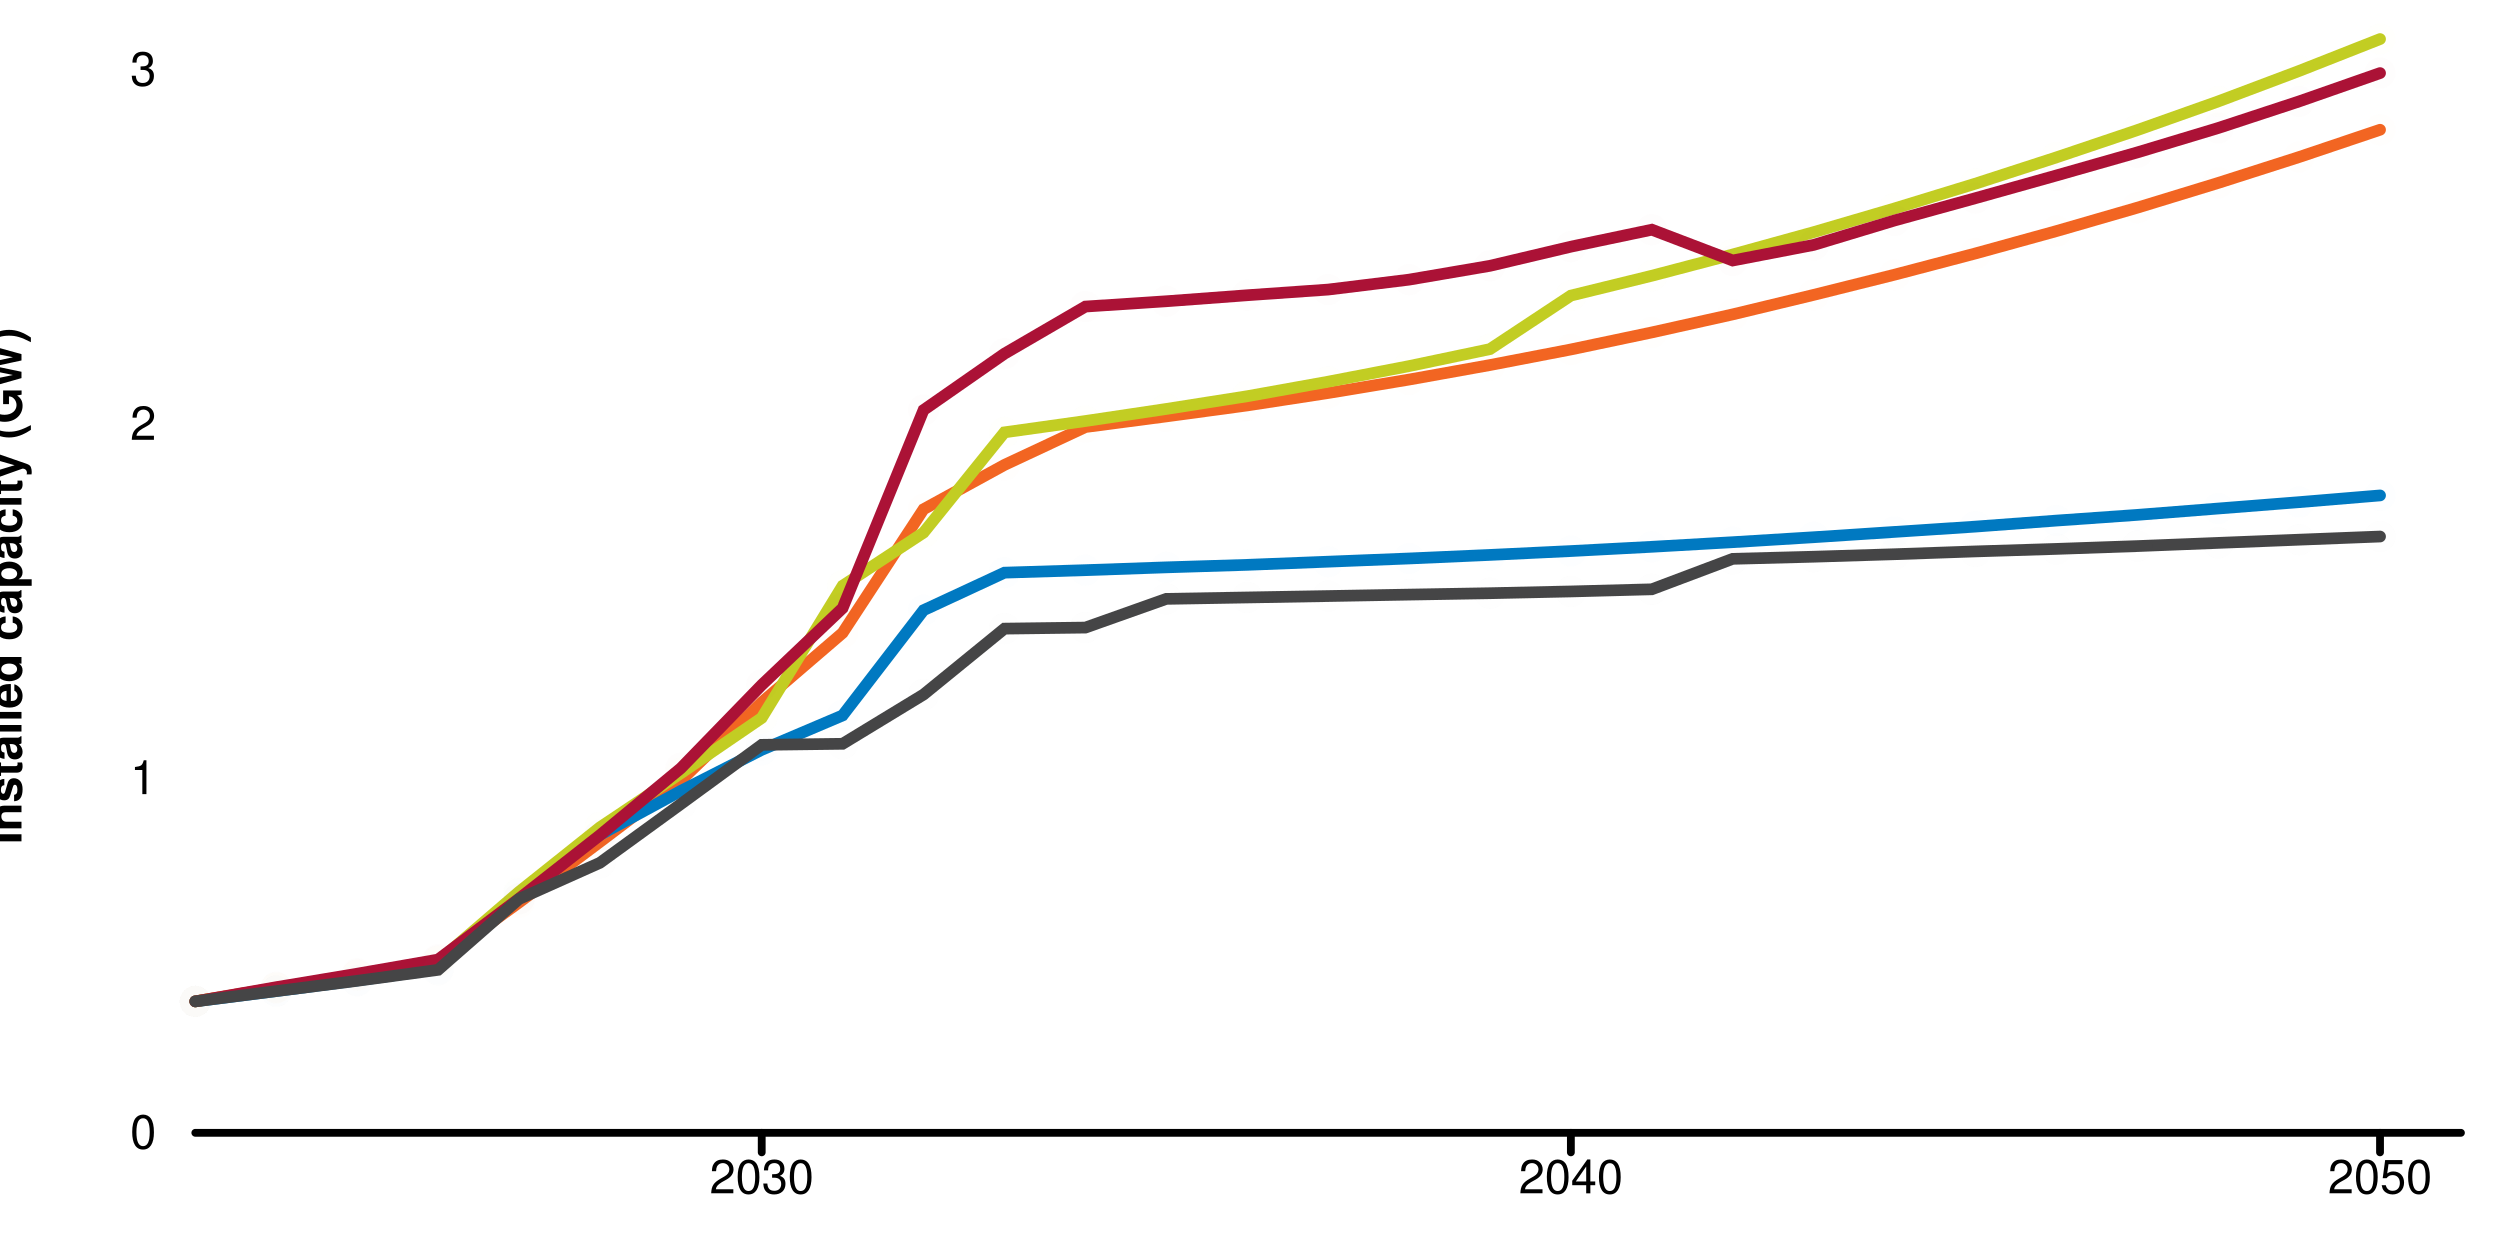
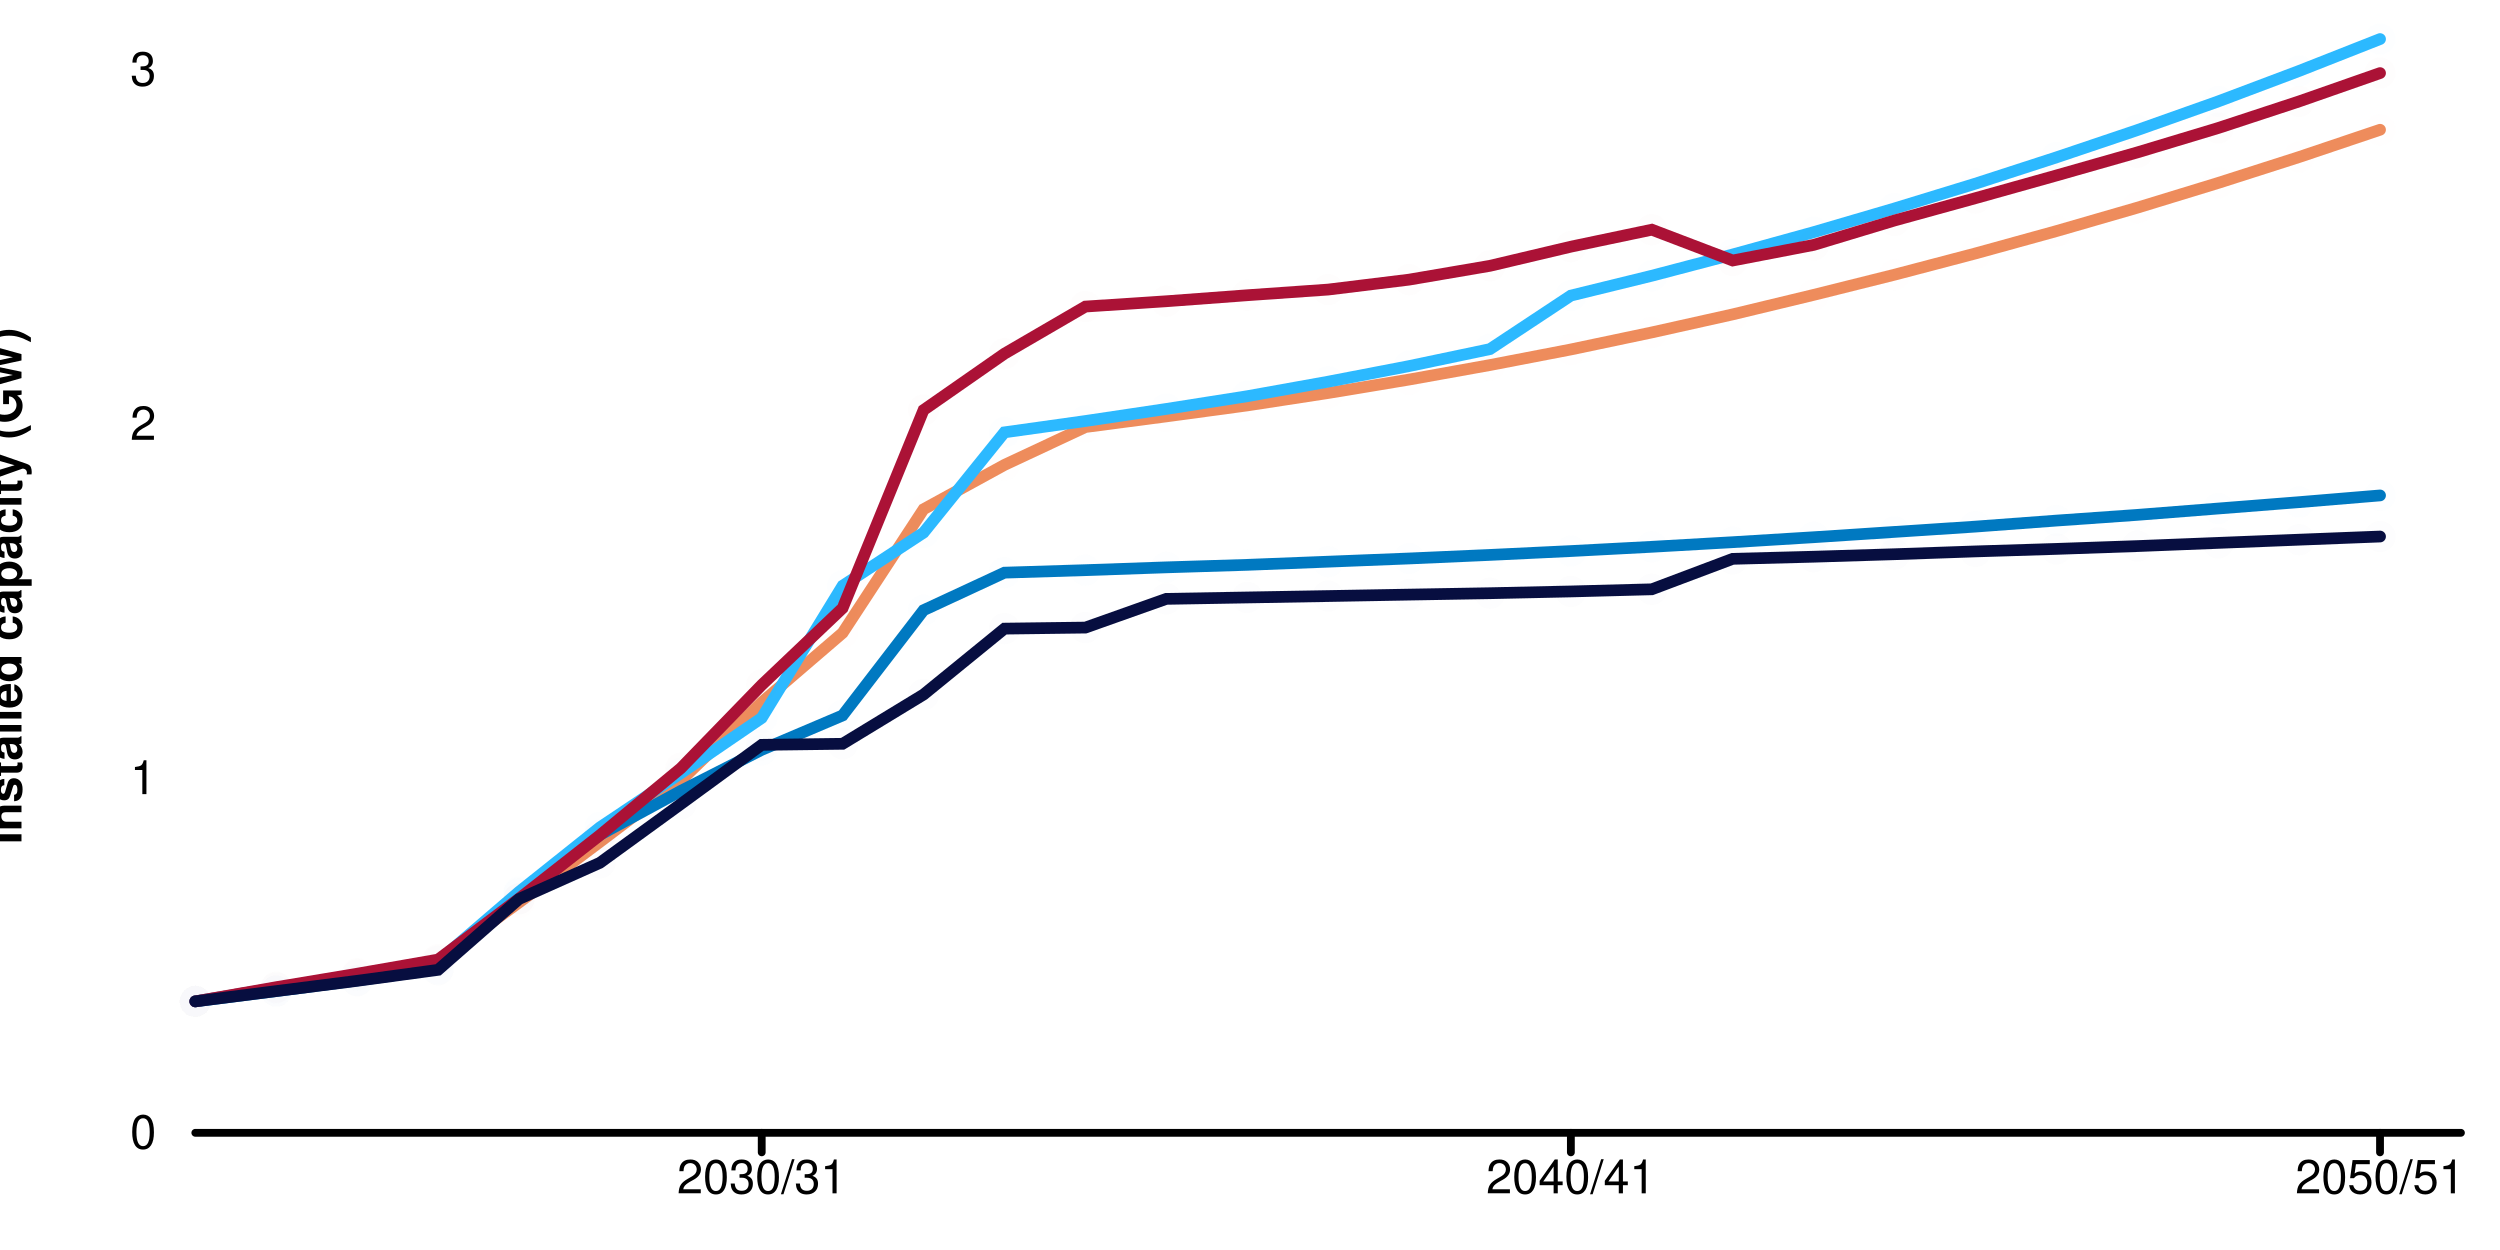
<svg xmlns="http://www.w3.org/2000/svg" width="640" height="320" viewBox="0 0 640 320" preserveAspectRatio="xMinYMin meet" overflow="visible" class="oi-chart-main" data-type="line-chart">
  <defs>
    <style>
	.series path.line { fill-opacity: 0; }
	.series path.line.dotted { stroke-dasharray: 12 20 }
	.series:hover path.line, .series.on path.line { stroke-width: 5; }
	.series .marker { opacity:0.01; }
	.series:hover .marker, .series.active .marker, .series .marker.selected { opacity:1!important; }
	.series .marker:hover, .series .marker.on { r: 6px!important; fill: black; }
	.grid { font-family: "Helvetica Neue",Helvetica,Arial,"Lucida Grande",sans-serif; }
	.grid line { stroke: rgb(0,0,0); stroke-width: 2; stroke-linecap: round; }
	.grid.grid-x text { text-anchor: middle; dominant-baseline: hanging; transform: translateY(10px); }
	.grid.grid-y text { text-anchor: end; dominant-baseline: middle; transform: translateX(-10px); }
	</style>
  </defs>
  <g class="grid grid-y">
    <line x1="50" y1="290" x2="630" y2="290" data-left="50" />
    <text x="50" y="290" text-anchor="end">0</text>
    <text x="50" y="199.297" text-anchor="end">1</text>
    <text x="50" y="108.594" text-anchor="end">2</text>
    <text x="50" y="17.891" text-anchor="end">3</text>
    <text style="text-anchor:middle;dominant-baseline:hanging;font-weight:bold;transform: translateY(150px) rotate(-90deg);">Installed capacity (GW)</text>
  </g>
  <g class="grid grid-x">
    <line class="tick" x1="195" y1="290" x2="195" y2="295" />
-     <text x="195" y="290" text-anchor="middle">2030</text>
+     <text x="195" y="290" text-anchor="middle">2030/31</text>
    <line class="tick" x1="402.143" y1="290" x2="402.143" y2="295" />
-     <text x="402.143" y="290" text-anchor="middle">2040</text>
+     <text x="402.143" y="290" text-anchor="middle">2040/41</text>
    <line class="tick" x1="609.286" y1="290" x2="609.286" y2="295" />
-     <text x="609.286" y="290" text-anchor="middle">2050</text>
+     <text x="609.286" y="290" text-anchor="middle">2050/51</text>
    <text style="text-anchor:middle;dominant-baseline:hanging;font-weight:bold;transform: translateY(150px) rotate(-90deg);" />
  </g>
  <g class="data-layer" role="table">
    <g data-scenario="electric-engagement" class="series series-1" tabindex="0" role="row" aria-label="Series: Electric Engagement" data-series="1">
-       <path d="M 50.00,256.35L 70.71,252.90L 91.43,249.64L 112.14,246.01L 132.86,231.04L 153.57,215.53L 174.29,199.84L 195.00,179.80L 215.71,162.02L 236.43,130.36L 257.14,119.02L 277.86,109.32L 298.57,106.60L 319.29,103.79L 340.00,100.61L 360.71,97.17L 381.43,93.45L 402.14,89.46L 422.86,85.10L 443.57,80.48L 464.29,75.49L 485.00,70.32L 505.71,64.88L 526.43,59.16L 547.14,53.17L 567.86,46.83L 588.57,40.20L 609.29,33.22" id="Electric Engagement" class="line" stroke="#F26522" stroke-width="3" stroke-linecap="round" />
-       <circle class="marker" cx="50.00" cy="256.35" data-y="0.371" data-x="2023" data-i="0" data-series="1" r="4" fill="#F26522" roll="cell" />
-       <circle class="marker" cx="70.71" cy="252.90" data-y="0.409" data-x="2024" data-i="1" data-series="1" r="4" fill="#F26522" roll="cell" />
-       <circle class="marker" cx="91.43" cy="249.64" data-y="0.445" data-x="2025" data-i="2" data-series="1" r="4" fill="#F26522" roll="cell" />
-       <circle class="marker" cx="112.14" cy="246.01" data-y="0.485" data-x="2026" data-i="3" data-series="1" r="4" fill="#F26522" roll="cell" />
-       <circle class="marker" cx="132.86" cy="231.04" data-y="0.650" data-x="2027" data-i="4" data-series="1" r="4" fill="#F26522" roll="cell" />
-       <circle class="marker" cx="153.57" cy="215.53" data-y="0.821" data-x="2028" data-i="5" data-series="1" r="4" fill="#F26522" roll="cell" />
-       <circle class="marker" cx="174.29" cy="199.84" data-y="0.994" data-x="2029" data-i="6" data-series="1" r="4" fill="#F26522" roll="cell" />
-       <circle class="marker" cx="195.00" cy="179.80" data-y="1.215" data-x="2030" data-i="7" data-series="1" r="4" fill="#F26522" roll="cell" />
-       <circle class="marker" cx="215.71" cy="162.02" data-y="1.411" data-x="2031" data-i="8" data-series="1" r="4" fill="#F26522" roll="cell" />
-       <circle class="marker" cx="236.43" cy="130.36" data-y="1.760" data-x="2032" data-i="9" data-series="1" r="4" fill="#F26522" roll="cell" />
-       <circle class="marker" cx="257.14" cy="119.02" data-y="1.885" data-x="2033" data-i="10" data-series="1" r="4" fill="#F26522" roll="cell" />
-       <circle class="marker" cx="277.86" cy="109.32" data-y="1.992" data-x="2034" data-i="11" data-series="1" r="4" fill="#F26522" roll="cell" />
-       <circle class="marker" cx="298.57" cy="106.60" data-y="2.022" data-x="2035" data-i="12" data-series="1" r="4" fill="#F26522" roll="cell" />
-       <circle class="marker" cx="319.29" cy="103.79" data-y="2.053" data-x="2036" data-i="13" data-series="1" r="4" fill="#F26522" roll="cell" />
-       <circle class="marker" cx="340.00" cy="100.61" data-y="2.088" data-x="2037" data-i="14" data-series="1" r="4" fill="#F26522" roll="cell" />
-       <circle class="marker" cx="360.71" cy="97.17" data-y="2.126" data-x="2038" data-i="15" data-series="1" r="4" fill="#F26522" roll="cell" />
-       <circle class="marker" cx="381.43" cy="93.45" data-y="2.167" data-x="2039" data-i="16" data-series="1" r="4" fill="#F26522" roll="cell" />
-       <circle class="marker" cx="402.14" cy="89.46" data-y="2.211" data-x="2040" data-i="17" data-series="1" r="4" fill="#F26522" roll="cell" />
-       <circle class="marker" cx="422.86" cy="85.10" data-y="2.259" data-x="2041" data-i="18" data-series="1" r="4" fill="#F26522" roll="cell" />
-       <circle class="marker" cx="443.57" cy="80.48" data-y="2.310" data-x="2042" data-i="19" data-series="1" r="4" fill="#F26522" roll="cell" />
-       <circle class="marker" cx="464.29" cy="75.49" data-y="2.365" data-x="2043" data-i="20" data-series="1" r="4" fill="#F26522" roll="cell" />
-       <circle class="marker" cx="485.00" cy="70.32" data-y="2.422" data-x="2044" data-i="21" data-series="1" r="4" fill="#F26522" roll="cell" />
-       <circle class="marker" cx="505.71" cy="64.88" data-y="2.482" data-x="2045" data-i="22" data-series="1" r="4" fill="#F26522" roll="cell" />
-       <circle class="marker" cx="526.43" cy="59.16" data-y="2.545" data-x="2046" data-i="23" data-series="1" r="4" fill="#F26522" roll="cell" />
-       <circle class="marker" cx="547.14" cy="53.17" data-y="2.611" data-x="2047" data-i="24" data-series="1" r="4" fill="#F26522" roll="cell" />
-       <circle class="marker" cx="567.86" cy="46.83" data-y="2.681" data-x="2048" data-i="25" data-series="1" r="4" fill="#F26522" roll="cell" />
-       <circle class="marker" cx="588.57" cy="40.20" data-y="2.754" data-x="2049" data-i="26" data-series="1" r="4" fill="#F26522" roll="cell" />
-       <circle class="marker" cx="609.29" cy="33.22" data-y="2.831" data-x="2050" data-i="27" data-series="1" r="4" fill="#F26522" roll="cell" />
+       <path d="M 50.00,256.35L 70.71,252.90L 91.43,249.64L 112.14,246.01L 132.86,231.04L 153.57,215.53L 174.29,199.84L 195.00,179.80L 215.71,162.02L 236.43,130.36L 257.14,119.02L 277.86,109.32L 298.57,106.60L 319.29,103.79L 340.00,100.61L 360.71,97.17L 381.43,93.45L 402.14,89.46L 422.86,85.10L 443.57,80.48L 464.29,75.49L 485.00,70.32L 505.71,64.88L 526.43,59.16L 547.14,53.17L 567.86,46.83L 588.57,40.20L 609.29,33.22" id="Electric Engagement" class="line" stroke="#EE8C5C" stroke-width="3" stroke-linecap="round" />
+       <circle class="marker" cx="50.00" cy="256.35" data-y="0.371" data-x="2023/24" data-i="0" data-series="1" r="4" fill="#EE8C5C" roll="cell" />
+       <circle class="marker" cx="70.71" cy="252.90" data-y="0.409" data-x="2024/25" data-i="1" data-series="1" r="4" fill="#EE8C5C" roll="cell" />
+       <circle class="marker" cx="91.43" cy="249.64" data-y="0.445" data-x="2025/26" data-i="2" data-series="1" r="4" fill="#EE8C5C" roll="cell" />
+       <circle class="marker" cx="112.14" cy="246.01" data-y="0.485" data-x="2026/27" data-i="3" data-series="1" r="4" fill="#EE8C5C" roll="cell" />
+       <circle class="marker" cx="132.86" cy="231.04" data-y="0.650" data-x="2027/28" data-i="4" data-series="1" r="4" fill="#EE8C5C" roll="cell" />
+       <circle class="marker" cx="153.57" cy="215.53" data-y="0.821" data-x="2028/29" data-i="5" data-series="1" r="4" fill="#EE8C5C" roll="cell" />
+       <circle class="marker" cx="174.29" cy="199.84" data-y="0.994" data-x="2029/30" data-i="6" data-series="1" r="4" fill="#EE8C5C" roll="cell" />
+       <circle class="marker" cx="195.00" cy="179.80" data-y="1.215" data-x="2030/31" data-i="7" data-series="1" r="4" fill="#EE8C5C" roll="cell" />
+       <circle class="marker" cx="215.71" cy="162.02" data-y="1.411" data-x="2031/32" data-i="8" data-series="1" r="4" fill="#EE8C5C" roll="cell" />
+       <circle class="marker" cx="236.43" cy="130.36" data-y="1.760" data-x="2032/33" data-i="9" data-series="1" r="4" fill="#EE8C5C" roll="cell" />
+       <circle class="marker" cx="257.14" cy="119.02" data-y="1.885" data-x="2033/34" data-i="10" data-series="1" r="4" fill="#EE8C5C" roll="cell" />
+       <circle class="marker" cx="277.86" cy="109.32" data-y="1.992" data-x="2034/35" data-i="11" data-series="1" r="4" fill="#EE8C5C" roll="cell" />
+       <circle class="marker" cx="298.57" cy="106.60" data-y="2.022" data-x="2035/36" data-i="12" data-series="1" r="4" fill="#EE8C5C" roll="cell" />
+       <circle class="marker" cx="319.29" cy="103.79" data-y="2.053" data-x="2036/37" data-i="13" data-series="1" r="4" fill="#EE8C5C" roll="cell" />
+       <circle class="marker" cx="340.00" cy="100.61" data-y="2.088" data-x="2037/38" data-i="14" data-series="1" r="4" fill="#EE8C5C" roll="cell" />
+       <circle class="marker" cx="360.71" cy="97.17" data-y="2.126" data-x="2038/39" data-i="15" data-series="1" r="4" fill="#EE8C5C" roll="cell" />
+       <circle class="marker" cx="381.43" cy="93.45" data-y="2.167" data-x="2039/40" data-i="16" data-series="1" r="4" fill="#EE8C5C" roll="cell" />
+       <circle class="marker" cx="402.14" cy="89.46" data-y="2.211" data-x="2040/41" data-i="17" data-series="1" r="4" fill="#EE8C5C" roll="cell" />
+       <circle class="marker" cx="422.86" cy="85.10" data-y="2.259" data-x="2041/42" data-i="18" data-series="1" r="4" fill="#EE8C5C" roll="cell" />
+       <circle class="marker" cx="443.57" cy="80.48" data-y="2.310" data-x="2042/43" data-i="19" data-series="1" r="4" fill="#EE8C5C" roll="cell" />
+       <circle class="marker" cx="464.29" cy="75.49" data-y="2.365" data-x="2043/44" data-i="20" data-series="1" r="4" fill="#EE8C5C" roll="cell" />
+       <circle class="marker" cx="485.00" cy="70.32" data-y="2.422" data-x="2044/45" data-i="21" data-series="1" r="4" fill="#EE8C5C" roll="cell" />
+       <circle class="marker" cx="505.71" cy="64.88" data-y="2.482" data-x="2045/46" data-i="22" data-series="1" r="4" fill="#EE8C5C" roll="cell" />
+       <circle class="marker" cx="526.43" cy="59.16" data-y="2.545" data-x="2046/47" data-i="23" data-series="1" r="4" fill="#EE8C5C" roll="cell" />
+       <circle class="marker" cx="547.14" cy="53.17" data-y="2.611" data-x="2047/48" data-i="24" data-series="1" r="4" fill="#EE8C5C" roll="cell" />
+       <circle class="marker" cx="567.86" cy="46.83" data-y="2.681" data-x="2048/49" data-i="25" data-series="1" r="4" fill="#EE8C5C" roll="cell" />
+       <circle class="marker" cx="588.57" cy="40.20" data-y="2.754" data-x="2049/50" data-i="26" data-series="1" r="4" fill="#EE8C5C" roll="cell" />
+       <circle class="marker" cx="609.29" cy="33.22" data-y="2.831" data-x="2050/51" data-i="27" data-series="1" r="4" fill="#EE8C5C" roll="cell" />
    </g>
    <g data-scenario="hydrogen-evolution" class="series series-2" tabindex="0" role="row" aria-label="Series: Hydrogen Evolution" data-series="2">
      <path d="M 50.00,256.35L 70.71,253.72L 91.43,251.00L 112.14,248.10L 132.86,228.78L 153.57,213.72L 174.29,202.47L 195.00,191.95L 215.71,183.15L 236.43,156.21L 257.14,146.60L 277.86,145.96L 298.57,145.24L 319.29,144.60L 340.00,143.79L 360.71,142.97L 381.43,142.06L 402.14,141.07L 422.86,139.98L 443.57,138.80L 464.29,137.53L 485.00,136.17L 505.71,134.81L 526.43,133.27L 547.14,131.81L 567.86,130.18L 588.57,128.55L 609.29,126.83" id="Hydrogen Evolution" class="line" stroke="#0079C1" stroke-width="3" stroke-linecap="round" />
-       <circle class="marker" cx="50.00" cy="256.35" data-y="0.371" data-x="2023" data-i="0" data-series="2" r="4" fill="#0079C1" roll="cell" />
-       <circle class="marker" cx="70.71" cy="253.72" data-y="0.400" data-x="2024" data-i="1" data-series="2" r="4" fill="#0079C1" roll="cell" />
-       <circle class="marker" cx="91.43" cy="251.00" data-y="0.430" data-x="2025" data-i="2" data-series="2" r="4" fill="#0079C1" roll="cell" />
-       <circle class="marker" cx="112.14" cy="248.10" data-y="0.462" data-x="2026" data-i="3" data-series="2" r="4" fill="#0079C1" roll="cell" />
-       <circle class="marker" cx="132.86" cy="228.78" data-y="0.675" data-x="2027" data-i="4" data-series="2" r="4" fill="#0079C1" roll="cell" />
-       <circle class="marker" cx="153.57" cy="213.72" data-y="0.841" data-x="2028" data-i="5" data-series="2" r="4" fill="#0079C1" roll="cell" />
-       <circle class="marker" cx="174.29" cy="202.47" data-y="0.965" data-x="2029" data-i="6" data-series="2" r="4" fill="#0079C1" roll="cell" />
-       <circle class="marker" cx="195.00" cy="191.95" data-y="1.081" data-x="2030" data-i="7" data-series="2" r="4" fill="#0079C1" roll="cell" />
-       <circle class="marker" cx="215.71" cy="183.15" data-y="1.178" data-x="2031" data-i="8" data-series="2" r="4" fill="#0079C1" roll="cell" />
-       <circle class="marker" cx="236.43" cy="156.21" data-y="1.475" data-x="2032" data-i="9" data-series="2" r="4" fill="#0079C1" roll="cell" />
-       <circle class="marker" cx="257.14" cy="146.60" data-y="1.581" data-x="2033" data-i="10" data-series="2" r="4" fill="#0079C1" roll="cell" />
-       <circle class="marker" cx="277.86" cy="145.96" data-y="1.588" data-x="2034" data-i="11" data-series="2" r="4" fill="#0079C1" roll="cell" />
-       <circle class="marker" cx="298.57" cy="145.24" data-y="1.596" data-x="2035" data-i="12" data-series="2" r="4" fill="#0079C1" roll="cell" />
-       <circle class="marker" cx="319.29" cy="144.60" data-y="1.603" data-x="2036" data-i="13" data-series="2" r="4" fill="#0079C1" roll="cell" />
-       <circle class="marker" cx="340.00" cy="143.79" data-y="1.612" data-x="2037" data-i="14" data-series="2" r="4" fill="#0079C1" roll="cell" />
-       <circle class="marker" cx="360.71" cy="142.97" data-y="1.621" data-x="2038" data-i="15" data-series="2" r="4" fill="#0079C1" roll="cell" />
-       <circle class="marker" cx="381.43" cy="142.06" data-y="1.631" data-x="2039" data-i="16" data-series="2" r="4" fill="#0079C1" roll="cell" />
-       <circle class="marker" cx="402.14" cy="141.07" data-y="1.642" data-x="2040" data-i="17" data-series="2" r="4" fill="#0079C1" roll="cell" />
-       <circle class="marker" cx="422.86" cy="139.98" data-y="1.654" data-x="2041" data-i="18" data-series="2" r="4" fill="#0079C1" roll="cell" />
-       <circle class="marker" cx="443.57" cy="138.80" data-y="1.667" data-x="2042" data-i="19" data-series="2" r="4" fill="#0079C1" roll="cell" />
-       <circle class="marker" cx="464.29" cy="137.53" data-y="1.681" data-x="2043" data-i="20" data-series="2" r="4" fill="#0079C1" roll="cell" />
-       <circle class="marker" cx="485.00" cy="136.17" data-y="1.696" data-x="2044" data-i="21" data-series="2" r="4" fill="#0079C1" roll="cell" />
-       <circle class="marker" cx="505.71" cy="134.81" data-y="1.711" data-x="2045" data-i="22" data-series="2" r="4" fill="#0079C1" roll="cell" />
-       <circle class="marker" cx="526.43" cy="133.27" data-y="1.728" data-x="2046" data-i="23" data-series="2" r="4" fill="#0079C1" roll="cell" />
-       <circle class="marker" cx="547.14" cy="131.81" data-y="1.744" data-x="2047" data-i="24" data-series="2" r="4" fill="#0079C1" roll="cell" />
-       <circle class="marker" cx="567.86" cy="130.18" data-y="1.762" data-x="2048" data-i="25" data-series="2" r="4" fill="#0079C1" roll="cell" />
-       <circle class="marker" cx="588.57" cy="128.55" data-y="1.780" data-x="2049" data-i="26" data-series="2" r="4" fill="#0079C1" roll="cell" />
-       <circle class="marker" cx="609.29" cy="126.83" data-y="1.799" data-x="2050" data-i="27" data-series="2" r="4" fill="#0079C1" roll="cell" />
+       <circle class="marker" cx="50.00" cy="256.35" data-y="0.371" data-x="2023/24" data-i="0" data-series="2" r="4" fill="#0079C1" roll="cell" />
+       <circle class="marker" cx="70.71" cy="253.72" data-y="0.400" data-x="2024/25" data-i="1" data-series="2" r="4" fill="#0079C1" roll="cell" />
+       <circle class="marker" cx="91.43" cy="251.00" data-y="0.430" data-x="2025/26" data-i="2" data-series="2" r="4" fill="#0079C1" roll="cell" />
+       <circle class="marker" cx="112.14" cy="248.10" data-y="0.462" data-x="2026/27" data-i="3" data-series="2" r="4" fill="#0079C1" roll="cell" />
+       <circle class="marker" cx="132.86" cy="228.78" data-y="0.675" data-x="2027/28" data-i="4" data-series="2" r="4" fill="#0079C1" roll="cell" />
+       <circle class="marker" cx="153.57" cy="213.72" data-y="0.841" data-x="2028/29" data-i="5" data-series="2" r="4" fill="#0079C1" roll="cell" />
+       <circle class="marker" cx="174.29" cy="202.47" data-y="0.965" data-x="2029/30" data-i="6" data-series="2" r="4" fill="#0079C1" roll="cell" />
+       <circle class="marker" cx="195.00" cy="191.95" data-y="1.081" data-x="2030/31" data-i="7" data-series="2" r="4" fill="#0079C1" roll="cell" />
+       <circle class="marker" cx="215.71" cy="183.15" data-y="1.178" data-x="2031/32" data-i="8" data-series="2" r="4" fill="#0079C1" roll="cell" />
+       <circle class="marker" cx="236.43" cy="156.21" data-y="1.475" data-x="2032/33" data-i="9" data-series="2" r="4" fill="#0079C1" roll="cell" />
+       <circle class="marker" cx="257.14" cy="146.60" data-y="1.581" data-x="2033/34" data-i="10" data-series="2" r="4" fill="#0079C1" roll="cell" />
+       <circle class="marker" cx="277.86" cy="145.96" data-y="1.588" data-x="2034/35" data-i="11" data-series="2" r="4" fill="#0079C1" roll="cell" />
+       <circle class="marker" cx="298.57" cy="145.24" data-y="1.596" data-x="2035/36" data-i="12" data-series="2" r="4" fill="#0079C1" roll="cell" />
+       <circle class="marker" cx="319.29" cy="144.60" data-y="1.603" data-x="2036/37" data-i="13" data-series="2" r="4" fill="#0079C1" roll="cell" />
+       <circle class="marker" cx="340.00" cy="143.79" data-y="1.612" data-x="2037/38" data-i="14" data-series="2" r="4" fill="#0079C1" roll="cell" />
+       <circle class="marker" cx="360.71" cy="142.97" data-y="1.621" data-x="2038/39" data-i="15" data-series="2" r="4" fill="#0079C1" roll="cell" />
+       <circle class="marker" cx="381.43" cy="142.06" data-y="1.631" data-x="2039/40" data-i="16" data-series="2" r="4" fill="#0079C1" roll="cell" />
+       <circle class="marker" cx="402.14" cy="141.07" data-y="1.642" data-x="2040/41" data-i="17" data-series="2" r="4" fill="#0079C1" roll="cell" />
+       <circle class="marker" cx="422.86" cy="139.98" data-y="1.654" data-x="2041/42" data-i="18" data-series="2" r="4" fill="#0079C1" roll="cell" />
+       <circle class="marker" cx="443.57" cy="138.80" data-y="1.667" data-x="2042/43" data-i="19" data-series="2" r="4" fill="#0079C1" roll="cell" />
+       <circle class="marker" cx="464.29" cy="137.53" data-y="1.681" data-x="2043/44" data-i="20" data-series="2" r="4" fill="#0079C1" roll="cell" />
+       <circle class="marker" cx="485.00" cy="136.17" data-y="1.696" data-x="2044/45" data-i="21" data-series="2" r="4" fill="#0079C1" roll="cell" />
+       <circle class="marker" cx="505.71" cy="134.81" data-y="1.711" data-x="2045/46" data-i="22" data-series="2" r="4" fill="#0079C1" roll="cell" />
+       <circle class="marker" cx="526.43" cy="133.27" data-y="1.728" data-x="2046/47" data-i="23" data-series="2" r="4" fill="#0079C1" roll="cell" />
+       <circle class="marker" cx="547.14" cy="131.81" data-y="1.744" data-x="2047/48" data-i="24" data-series="2" r="4" fill="#0079C1" roll="cell" />
+       <circle class="marker" cx="567.86" cy="130.18" data-y="1.762" data-x="2048/49" data-i="25" data-series="2" r="4" fill="#0079C1" roll="cell" />
+       <circle class="marker" cx="588.57" cy="128.55" data-y="1.780" data-x="2049/50" data-i="26" data-series="2" r="4" fill="#0079C1" roll="cell" />
+       <circle class="marker" cx="609.29" cy="126.83" data-y="1.799" data-x="2050/51" data-i="27" data-series="2" r="4" fill="#0079C1" roll="cell" />
    </g>
    <g data-scenario="holistic-transition" class="series series-3" tabindex="0" role="row" aria-label="Series: Holistic Transition" data-series="3">
-       <path d="M 50.00,256.35L 70.71,252.90L 91.43,249.64L 112.14,246.10L 132.86,228.32L 153.57,211.81L 174.29,197.94L 195.00,183.79L 215.71,149.95L 236.43,136.35L 257.14,110.68L 277.86,107.78L 298.57,104.69L 319.29,101.43L 340.00,97.71L 360.71,93.72L 381.43,89.37L 402.14,75.67L 422.86,70.59L 443.57,65.15L 464.29,59.43L 485.00,53.36L 505.71,47.01L 526.43,40.29L 547.14,33.31L 567.86,25.96L 588.57,18.16L 609.29,10.00" id="Holistic Transition" class="line" stroke="#C2CD23" stroke-width="3" stroke-linecap="round" />
-       <circle class="marker" cx="50.00" cy="256.35" data-y="0.371" data-x="2023" data-i="0" data-series="3" r="4" fill="#C2CD23" roll="cell" />
-       <circle class="marker" cx="70.71" cy="252.90" data-y="0.409" data-x="2024" data-i="1" data-series="3" r="4" fill="#C2CD23" roll="cell" />
-       <circle class="marker" cx="91.43" cy="249.64" data-y="0.445" data-x="2025" data-i="2" data-series="3" r="4" fill="#C2CD23" roll="cell" />
-       <circle class="marker" cx="112.14" cy="246.10" data-y="0.484" data-x="2026" data-i="3" data-series="3" r="4" fill="#C2CD23" roll="cell" />
-       <circle class="marker" cx="132.86" cy="228.32" data-y="0.680" data-x="2027" data-i="4" data-series="3" r="4" fill="#C2CD23" roll="cell" />
-       <circle class="marker" cx="153.57" cy="211.81" data-y="0.862" data-x="2028" data-i="5" data-series="3" r="4" fill="#C2CD23" roll="cell" />
-       <circle class="marker" cx="174.29" cy="197.94" data-y="1.015" data-x="2029" data-i="6" data-series="3" r="4" fill="#C2CD23" roll="cell" />
-       <circle class="marker" cx="195.00" cy="183.79" data-y="1.171" data-x="2030" data-i="7" data-series="3" r="4" fill="#C2CD23" roll="cell" />
-       <circle class="marker" cx="215.71" cy="149.95" data-y="1.544" data-x="2031" data-i="8" data-series="3" r="4" fill="#C2CD23" roll="cell" />
-       <circle class="marker" cx="236.43" cy="136.35" data-y="1.694" data-x="2032" data-i="9" data-series="3" r="4" fill="#C2CD23" roll="cell" />
-       <circle class="marker" cx="257.14" cy="110.68" data-y="1.977" data-x="2033" data-i="10" data-series="3" r="4" fill="#C2CD23" roll="cell" />
-       <circle class="marker" cx="277.86" cy="107.78" data-y="2.009" data-x="2034" data-i="11" data-series="3" r="4" fill="#C2CD23" roll="cell" />
-       <circle class="marker" cx="298.57" cy="104.69" data-y="2.043" data-x="2035" data-i="12" data-series="3" r="4" fill="#C2CD23" roll="cell" />
-       <circle class="marker" cx="319.29" cy="101.43" data-y="2.079" data-x="2036" data-i="13" data-series="3" r="4" fill="#C2CD23" roll="cell" />
-       <circle class="marker" cx="340.00" cy="97.71" data-y="2.120" data-x="2037" data-i="14" data-series="3" r="4" fill="#C2CD23" roll="cell" />
-       <circle class="marker" cx="360.71" cy="93.72" data-y="2.164" data-x="2038" data-i="15" data-series="3" r="4" fill="#C2CD23" roll="cell" />
-       <circle class="marker" cx="381.43" cy="89.37" data-y="2.212" data-x="2039" data-i="16" data-series="3" r="4" fill="#C2CD23" roll="cell" />
-       <circle class="marker" cx="402.14" cy="75.67" data-y="2.363" data-x="2040" data-i="17" data-series="3" r="4" fill="#C2CD23" roll="cell" />
-       <circle class="marker" cx="422.86" cy="70.59" data-y="2.419" data-x="2041" data-i="18" data-series="3" r="4" fill="#C2CD23" roll="cell" />
-       <circle class="marker" cx="443.57" cy="65.15" data-y="2.479" data-x="2042" data-i="19" data-series="3" r="4" fill="#C2CD23" roll="cell" />
-       <circle class="marker" cx="464.29" cy="59.43" data-y="2.542" data-x="2043" data-i="20" data-series="3" r="4" fill="#C2CD23" roll="cell" />
-       <circle class="marker" cx="485.00" cy="53.36" data-y="2.609" data-x="2044" data-i="21" data-series="3" r="4" fill="#C2CD23" roll="cell" />
-       <circle class="marker" cx="505.71" cy="47.01" data-y="2.679" data-x="2045" data-i="22" data-series="3" r="4" fill="#C2CD23" roll="cell" />
-       <circle class="marker" cx="526.43" cy="40.29" data-y="2.753" data-x="2046" data-i="23" data-series="3" r="4" fill="#C2CD23" roll="cell" />
-       <circle class="marker" cx="547.14" cy="33.31" data-y="2.830" data-x="2047" data-i="24" data-series="3" r="4" fill="#C2CD23" roll="cell" />
-       <circle class="marker" cx="567.86" cy="25.96" data-y="2.911" data-x="2048" data-i="25" data-series="3" r="4" fill="#C2CD23" roll="cell" />
-       <circle class="marker" cx="588.57" cy="18.16" data-y="2.997" data-x="2049" data-i="26" data-series="3" r="4" fill="#C2CD23" roll="cell" />
-       <circle class="marker" cx="609.29" cy="10.00" data-y="3.087" data-x="2050" data-i="27" data-series="3" r="4" fill="#C2CD23" roll="cell" />
+       <path d="M 50.00,256.35L 70.71,252.90L 91.43,249.64L 112.14,246.10L 132.86,228.32L 153.57,211.81L 174.29,197.94L 195.00,183.79L 215.71,149.95L 236.43,136.35L 257.14,110.68L 277.86,107.78L 298.57,104.69L 319.29,101.43L 340.00,97.71L 360.71,93.72L 381.43,89.37L 402.14,75.67L 422.86,70.59L 443.57,65.15L 464.29,59.43L 485.00,53.36L 505.71,47.01L 526.43,40.29L 547.14,33.31L 567.86,25.96L 588.57,18.16L 609.29,10.00" id="Holistic Transition" class="line" stroke="#2CB9FF" stroke-width="3" stroke-linecap="round" />
+       <circle class="marker" cx="50.00" cy="256.35" data-y="0.371" data-x="2023/24" data-i="0" data-series="3" r="4" fill="#2CB9FF" roll="cell" />
+       <circle class="marker" cx="70.71" cy="252.90" data-y="0.409" data-x="2024/25" data-i="1" data-series="3" r="4" fill="#2CB9FF" roll="cell" />
+       <circle class="marker" cx="91.43" cy="249.64" data-y="0.445" data-x="2025/26" data-i="2" data-series="3" r="4" fill="#2CB9FF" roll="cell" />
+       <circle class="marker" cx="112.14" cy="246.10" data-y="0.484" data-x="2026/27" data-i="3" data-series="3" r="4" fill="#2CB9FF" roll="cell" />
+       <circle class="marker" cx="132.86" cy="228.32" data-y="0.680" data-x="2027/28" data-i="4" data-series="3" r="4" fill="#2CB9FF" roll="cell" />
+       <circle class="marker" cx="153.57" cy="211.81" data-y="0.862" data-x="2028/29" data-i="5" data-series="3" r="4" fill="#2CB9FF" roll="cell" />
+       <circle class="marker" cx="174.29" cy="197.94" data-y="1.015" data-x="2029/30" data-i="6" data-series="3" r="4" fill="#2CB9FF" roll="cell" />
+       <circle class="marker" cx="195.00" cy="183.79" data-y="1.171" data-x="2030/31" data-i="7" data-series="3" r="4" fill="#2CB9FF" roll="cell" />
+       <circle class="marker" cx="215.71" cy="149.95" data-y="1.544" data-x="2031/32" data-i="8" data-series="3" r="4" fill="#2CB9FF" roll="cell" />
+       <circle class="marker" cx="236.43" cy="136.35" data-y="1.694" data-x="2032/33" data-i="9" data-series="3" r="4" fill="#2CB9FF" roll="cell" />
+       <circle class="marker" cx="257.14" cy="110.68" data-y="1.977" data-x="2033/34" data-i="10" data-series="3" r="4" fill="#2CB9FF" roll="cell" />
+       <circle class="marker" cx="277.86" cy="107.78" data-y="2.009" data-x="2034/35" data-i="11" data-series="3" r="4" fill="#2CB9FF" roll="cell" />
+       <circle class="marker" cx="298.57" cy="104.69" data-y="2.043" data-x="2035/36" data-i="12" data-series="3" r="4" fill="#2CB9FF" roll="cell" />
+       <circle class="marker" cx="319.29" cy="101.43" data-y="2.079" data-x="2036/37" data-i="13" data-series="3" r="4" fill="#2CB9FF" roll="cell" />
+       <circle class="marker" cx="340.00" cy="97.71" data-y="2.120" data-x="2037/38" data-i="14" data-series="3" r="4" fill="#2CB9FF" roll="cell" />
+       <circle class="marker" cx="360.71" cy="93.72" data-y="2.164" data-x="2038/39" data-i="15" data-series="3" r="4" fill="#2CB9FF" roll="cell" />
+       <circle class="marker" cx="381.43" cy="89.37" data-y="2.212" data-x="2039/40" data-i="16" data-series="3" r="4" fill="#2CB9FF" roll="cell" />
+       <circle class="marker" cx="402.14" cy="75.67" data-y="2.363" data-x="2040/41" data-i="17" data-series="3" r="4" fill="#2CB9FF" roll="cell" />
+       <circle class="marker" cx="422.86" cy="70.59" data-y="2.419" data-x="2041/42" data-i="18" data-series="3" r="4" fill="#2CB9FF" roll="cell" />
+       <circle class="marker" cx="443.57" cy="65.15" data-y="2.479" data-x="2042/43" data-i="19" data-series="3" r="4" fill="#2CB9FF" roll="cell" />
+       <circle class="marker" cx="464.29" cy="59.43" data-y="2.542" data-x="2043/44" data-i="20" data-series="3" r="4" fill="#2CB9FF" roll="cell" />
+       <circle class="marker" cx="485.00" cy="53.36" data-y="2.609" data-x="2044/45" data-i="21" data-series="3" r="4" fill="#2CB9FF" roll="cell" />
+       <circle class="marker" cx="505.71" cy="47.01" data-y="2.679" data-x="2045/46" data-i="22" data-series="3" r="4" fill="#2CB9FF" roll="cell" />
+       <circle class="marker" cx="526.43" cy="40.29" data-y="2.753" data-x="2046/47" data-i="23" data-series="3" r="4" fill="#2CB9FF" roll="cell" />
+       <circle class="marker" cx="547.14" cy="33.31" data-y="2.830" data-x="2047/48" data-i="24" data-series="3" r="4" fill="#2CB9FF" roll="cell" />
+       <circle class="marker" cx="567.86" cy="25.96" data-y="2.911" data-x="2048/49" data-i="25" data-series="3" r="4" fill="#2CB9FF" roll="cell" />
+       <circle class="marker" cx="588.57" cy="18.16" data-y="2.997" data-x="2049/50" data-i="26" data-series="3" r="4" fill="#2CB9FF" roll="cell" />
+       <circle class="marker" cx="609.29" cy="10.00" data-y="3.087" data-x="2050/51" data-i="27" data-series="3" r="4" fill="#2CB9FF" roll="cell" />
    </g>
-     <g data-scenario="reference-scenario" class="series series-4" tabindex="0" role="row" aria-label="Series: NPg Reference Scenario" data-series="4">
+     <g data-scenario="npg-reference-scenario" class="series series-4" tabindex="0" role="row" aria-label="Series: NPg Reference Scenario" data-series="4">
      <path d="M 50.00,256.35L 70.71,252.72L 91.43,249.27L 112.14,245.65L 132.86,230.05L 153.57,213.81L 174.29,196.67L 195.00,175.35L 215.71,155.67L 236.43,104.97L 257.14,90.54L 277.86,78.48L 298.57,77.12L 319.29,75.58L 340.00,74.13L 360.71,71.59L 381.43,68.05L 402.14,63.15L 422.86,58.80L 443.57,66.69L 464.29,62.70L 485.00,56.44L 505.71,50.73L 526.43,44.92L 547.14,39.02L 567.86,32.77L 588.57,25.96L 609.29,18.71" id="NPg Reference Scenario" class="line" stroke="#ab1236" stroke-width="3" stroke-linecap="round" />
-       <circle class="marker" cx="50.00" cy="256.35" data-y="0.371" data-x="2023" data-i="0" data-series="4" r="4" fill="#ab1236" roll="cell" />
-       <circle class="marker" cx="70.71" cy="252.72" data-y="0.411" data-x="2024" data-i="1" data-series="4" r="4" fill="#ab1236" roll="cell" />
-       <circle class="marker" cx="91.43" cy="249.27" data-y="0.449" data-x="2025" data-i="2" data-series="4" r="4" fill="#ab1236" roll="cell" />
-       <circle class="marker" cx="112.14" cy="245.65" data-y="0.489" data-x="2026" data-i="3" data-series="4" r="4" fill="#ab1236" roll="cell" />
-       <circle class="marker" cx="132.86" cy="230.05" data-y="0.661" data-x="2027" data-i="4" data-series="4" r="4" fill="#ab1236" roll="cell" />
-       <circle class="marker" cx="153.57" cy="213.81" data-y="0.840" data-x="2028" data-i="5" data-series="4" r="4" fill="#ab1236" roll="cell" />
-       <circle class="marker" cx="174.29" cy="196.67" data-y="1.029" data-x="2029" data-i="6" data-series="4" r="4" fill="#ab1236" roll="cell" />
-       <circle class="marker" cx="195.00" cy="175.35" data-y="1.264" data-x="2030" data-i="7" data-series="4" r="4" fill="#ab1236" roll="cell" />
-       <circle class="marker" cx="215.71" cy="155.67" data-y="1.481" data-x="2031" data-i="8" data-series="4" r="4" fill="#ab1236" roll="cell" />
-       <circle class="marker" cx="236.43" cy="104.97" data-y="2.040" data-x="2032" data-i="9" data-series="4" r="4" fill="#ab1236" roll="cell" />
-       <circle class="marker" cx="257.14" cy="90.54" data-y="2.199" data-x="2033" data-i="10" data-series="4" r="4" fill="#ab1236" roll="cell" />
-       <circle class="marker" cx="277.86" cy="78.48" data-y="2.332" data-x="2034" data-i="11" data-series="4" r="4" fill="#ab1236" roll="cell" />
-       <circle class="marker" cx="298.57" cy="77.12" data-y="2.347" data-x="2035" data-i="12" data-series="4" r="4" fill="#ab1236" roll="cell" />
-       <circle class="marker" cx="319.29" cy="75.58" data-y="2.364" data-x="2036" data-i="13" data-series="4" r="4" fill="#ab1236" roll="cell" />
-       <circle class="marker" cx="340.00" cy="74.13" data-y="2.380" data-x="2037" data-i="14" data-series="4" r="4" fill="#ab1236" roll="cell" />
-       <circle class="marker" cx="360.71" cy="71.59" data-y="2.408" data-x="2038" data-i="15" data-series="4" r="4" fill="#ab1236" roll="cell" />
-       <circle class="marker" cx="381.43" cy="68.05" data-y="2.447" data-x="2039" data-i="16" data-series="4" r="4" fill="#ab1236" roll="cell" />
-       <circle class="marker" cx="402.14" cy="63.15" data-y="2.501" data-x="2040" data-i="17" data-series="4" r="4" fill="#ab1236" roll="cell" />
-       <circle class="marker" cx="422.86" cy="58.80" data-y="2.549" data-x="2041" data-i="18" data-series="4" r="4" fill="#ab1236" roll="cell" />
-       <circle class="marker" cx="443.57" cy="66.69" data-y="2.462" data-x="2042" data-i="19" data-series="4" r="4" fill="#ab1236" roll="cell" />
-       <circle class="marker" cx="464.29" cy="62.70" data-y="2.506" data-x="2043" data-i="20" data-series="4" r="4" fill="#ab1236" roll="cell" />
-       <circle class="marker" cx="485.00" cy="56.44" data-y="2.575" data-x="2044" data-i="21" data-series="4" r="4" fill="#ab1236" roll="cell" />
-       <circle class="marker" cx="505.71" cy="50.73" data-y="2.638" data-x="2045" data-i="22" data-series="4" r="4" fill="#ab1236" roll="cell" />
-       <circle class="marker" cx="526.43" cy="44.92" data-y="2.702" data-x="2046" data-i="23" data-series="4" r="4" fill="#ab1236" roll="cell" />
-       <circle class="marker" cx="547.14" cy="39.02" data-y="2.767" data-x="2047" data-i="24" data-series="4" r="4" fill="#ab1236" roll="cell" />
-       <circle class="marker" cx="567.86" cy="32.77" data-y="2.836" data-x="2048" data-i="25" data-series="4" r="4" fill="#ab1236" roll="cell" />
-       <circle class="marker" cx="588.57" cy="25.96" data-y="2.911" data-x="2049" data-i="26" data-series="4" r="4" fill="#ab1236" roll="cell" />
-       <circle class="marker" cx="609.29" cy="18.71" data-y="2.991" data-x="2050" data-i="27" data-series="4" r="4" fill="#ab1236" roll="cell" />
+       <circle class="marker" cx="50.00" cy="256.35" data-y="0.371" data-x="2023/24" data-i="0" data-series="4" r="4" fill="#ab1236" roll="cell" />
+       <circle class="marker" cx="70.71" cy="252.72" data-y="0.411" data-x="2024/25" data-i="1" data-series="4" r="4" fill="#ab1236" roll="cell" />
+       <circle class="marker" cx="91.43" cy="249.27" data-y="0.449" data-x="2025/26" data-i="2" data-series="4" r="4" fill="#ab1236" roll="cell" />
+       <circle class="marker" cx="112.14" cy="245.65" data-y="0.489" data-x="2026/27" data-i="3" data-series="4" r="4" fill="#ab1236" roll="cell" />
+       <circle class="marker" cx="132.86" cy="230.05" data-y="0.661" data-x="2027/28" data-i="4" data-series="4" r="4" fill="#ab1236" roll="cell" />
+       <circle class="marker" cx="153.57" cy="213.81" data-y="0.840" data-x="2028/29" data-i="5" data-series="4" r="4" fill="#ab1236" roll="cell" />
+       <circle class="marker" cx="174.29" cy="196.67" data-y="1.029" data-x="2029/30" data-i="6" data-series="4" r="4" fill="#ab1236" roll="cell" />
+       <circle class="marker" cx="195.00" cy="175.35" data-y="1.264" data-x="2030/31" data-i="7" data-series="4" r="4" fill="#ab1236" roll="cell" />
+       <circle class="marker" cx="215.71" cy="155.67" data-y="1.481" data-x="2031/32" data-i="8" data-series="4" r="4" fill="#ab1236" roll="cell" />
+       <circle class="marker" cx="236.43" cy="104.97" data-y="2.040" data-x="2032/33" data-i="9" data-series="4" r="4" fill="#ab1236" roll="cell" />
+       <circle class="marker" cx="257.14" cy="90.54" data-y="2.199" data-x="2033/34" data-i="10" data-series="4" r="4" fill="#ab1236" roll="cell" />
+       <circle class="marker" cx="277.86" cy="78.48" data-y="2.332" data-x="2034/35" data-i="11" data-series="4" r="4" fill="#ab1236" roll="cell" />
+       <circle class="marker" cx="298.57" cy="77.12" data-y="2.347" data-x="2035/36" data-i="12" data-series="4" r="4" fill="#ab1236" roll="cell" />
+       <circle class="marker" cx="319.29" cy="75.58" data-y="2.364" data-x="2036/37" data-i="13" data-series="4" r="4" fill="#ab1236" roll="cell" />
+       <circle class="marker" cx="340.00" cy="74.13" data-y="2.380" data-x="2037/38" data-i="14" data-series="4" r="4" fill="#ab1236" roll="cell" />
+       <circle class="marker" cx="360.71" cy="71.59" data-y="2.408" data-x="2038/39" data-i="15" data-series="4" r="4" fill="#ab1236" roll="cell" />
+       <circle class="marker" cx="381.43" cy="68.05" data-y="2.447" data-x="2039/40" data-i="16" data-series="4" r="4" fill="#ab1236" roll="cell" />
+       <circle class="marker" cx="402.14" cy="63.15" data-y="2.501" data-x="2040/41" data-i="17" data-series="4" r="4" fill="#ab1236" roll="cell" />
+       <circle class="marker" cx="422.86" cy="58.80" data-y="2.549" data-x="2041/42" data-i="18" data-series="4" r="4" fill="#ab1236" roll="cell" />
+       <circle class="marker" cx="443.57" cy="66.69" data-y="2.462" data-x="2042/43" data-i="19" data-series="4" r="4" fill="#ab1236" roll="cell" />
+       <circle class="marker" cx="464.29" cy="62.70" data-y="2.506" data-x="2043/44" data-i="20" data-series="4" r="4" fill="#ab1236" roll="cell" />
+       <circle class="marker" cx="485.00" cy="56.44" data-y="2.575" data-x="2044/45" data-i="21" data-series="4" r="4" fill="#ab1236" roll="cell" />
+       <circle class="marker" cx="505.71" cy="50.73" data-y="2.638" data-x="2045/46" data-i="22" data-series="4" r="4" fill="#ab1236" roll="cell" />
+       <circle class="marker" cx="526.43" cy="44.92" data-y="2.702" data-x="2046/47" data-i="23" data-series="4" r="4" fill="#ab1236" roll="cell" />
+       <circle class="marker" cx="547.14" cy="39.02" data-y="2.767" data-x="2047/48" data-i="24" data-series="4" r="4" fill="#ab1236" roll="cell" />
+       <circle class="marker" cx="567.86" cy="32.77" data-y="2.836" data-x="2048/49" data-i="25" data-series="4" r="4" fill="#ab1236" roll="cell" />
+       <circle class="marker" cx="588.57" cy="25.96" data-y="2.911" data-x="2049/50" data-i="26" data-series="4" r="4" fill="#ab1236" roll="cell" />
+       <circle class="marker" cx="609.29" cy="18.71" data-y="2.991" data-x="2050/51" data-i="27" data-series="4" r="4" fill="#ab1236" roll="cell" />
    </g>
    <g data-scenario="counterfactual" class="series series-5" tabindex="0" role="row" aria-label="Series: Counterfactual" data-series="5">
-       <path d="M 50.00,256.35L 70.71,253.72L 91.43,251.09L 112.14,248.28L 132.86,230.14L 153.57,220.88L 174.29,205.83L 195.00,190.68L 215.71,190.41L 236.43,177.80L 257.14,160.93L 277.86,160.66L 298.57,153.31L 319.29,152.95L 340.00,152.59L 360.71,152.22L 381.43,151.86L 402.14,151.41L 422.86,150.86L 443.57,143.06L 464.29,142.52L 485.00,141.88L 505.71,141.16L 526.43,140.52L 547.14,139.80L 567.86,138.98L 588.57,138.16L 609.29,137.35" id="Counterfactual" class="line" stroke="#454546" stroke-width="3" stroke-linecap="round" />
-       <circle class="marker" cx="50.00" cy="256.35" data-y="0.371" data-x="2023" data-i="0" data-series="5" r="4" fill="#454546" roll="cell" />
-       <circle class="marker" cx="70.71" cy="253.72" data-y="0.400" data-x="2024" data-i="1" data-series="5" r="4" fill="#454546" roll="cell" />
-       <circle class="marker" cx="91.43" cy="251.09" data-y="0.429" data-x="2025" data-i="2" data-series="5" r="4" fill="#454546" roll="cell" />
-       <circle class="marker" cx="112.14" cy="248.28" data-y="0.460" data-x="2026" data-i="3" data-series="5" r="4" fill="#454546" roll="cell" />
-       <circle class="marker" cx="132.86" cy="230.14" data-y="0.660" data-x="2027" data-i="4" data-series="5" r="4" fill="#454546" roll="cell" />
-       <circle class="marker" cx="153.57" cy="220.88" data-y="0.762" data-x="2028" data-i="5" data-series="5" r="4" fill="#454546" roll="cell" />
-       <circle class="marker" cx="174.29" cy="205.83" data-y="0.928" data-x="2029" data-i="6" data-series="5" r="4" fill="#454546" roll="cell" />
-       <circle class="marker" cx="195.00" cy="190.68" data-y="1.095" data-x="2030" data-i="7" data-series="5" r="4" fill="#454546" roll="cell" />
-       <circle class="marker" cx="215.71" cy="190.41" data-y="1.098" data-x="2031" data-i="8" data-series="5" r="4" fill="#454546" roll="cell" />
-       <circle class="marker" cx="236.43" cy="177.80" data-y="1.237" data-x="2032" data-i="9" data-series="5" r="4" fill="#454546" roll="cell" />
-       <circle class="marker" cx="257.14" cy="160.93" data-y="1.423" data-x="2033" data-i="10" data-series="5" r="4" fill="#454546" roll="cell" />
-       <circle class="marker" cx="277.86" cy="160.66" data-y="1.426" data-x="2034" data-i="11" data-series="5" r="4" fill="#454546" roll="cell" />
-       <circle class="marker" cx="298.57" cy="153.31" data-y="1.507" data-x="2035" data-i="12" data-series="5" r="4" fill="#454546" roll="cell" />
-       <circle class="marker" cx="319.29" cy="152.95" data-y="1.511" data-x="2036" data-i="13" data-series="5" r="4" fill="#454546" roll="cell" />
-       <circle class="marker" cx="340.00" cy="152.59" data-y="1.515" data-x="2037" data-i="14" data-series="5" r="4" fill="#454546" roll="cell" />
-       <circle class="marker" cx="360.71" cy="152.22" data-y="1.519" data-x="2038" data-i="15" data-series="5" r="4" fill="#454546" roll="cell" />
-       <circle class="marker" cx="381.43" cy="151.86" data-y="1.523" data-x="2039" data-i="16" data-series="5" r="4" fill="#454546" roll="cell" />
-       <circle class="marker" cx="402.14" cy="151.41" data-y="1.528" data-x="2040" data-i="17" data-series="5" r="4" fill="#454546" roll="cell" />
-       <circle class="marker" cx="422.86" cy="150.86" data-y="1.534" data-x="2041" data-i="18" data-series="5" r="4" fill="#454546" roll="cell" />
-       <circle class="marker" cx="443.57" cy="143.06" data-y="1.620" data-x="2042" data-i="19" data-series="5" r="4" fill="#454546" roll="cell" />
-       <circle class="marker" cx="464.29" cy="142.52" data-y="1.626" data-x="2043" data-i="20" data-series="5" r="4" fill="#454546" roll="cell" />
-       <circle class="marker" cx="485.00" cy="141.88" data-y="1.633" data-x="2044" data-i="21" data-series="5" r="4" fill="#454546" roll="cell" />
-       <circle class="marker" cx="505.71" cy="141.16" data-y="1.641" data-x="2045" data-i="22" data-series="5" r="4" fill="#454546" roll="cell" />
-       <circle class="marker" cx="526.43" cy="140.52" data-y="1.648" data-x="2046" data-i="23" data-series="5" r="4" fill="#454546" roll="cell" />
-       <circle class="marker" cx="547.14" cy="139.80" data-y="1.656" data-x="2047" data-i="24" data-series="5" r="4" fill="#454546" roll="cell" />
-       <circle class="marker" cx="567.86" cy="138.98" data-y="1.665" data-x="2048" data-i="25" data-series="5" r="4" fill="#454546" roll="cell" />
-       <circle class="marker" cx="588.57" cy="138.16" data-y="1.674" data-x="2049" data-i="26" data-series="5" r="4" fill="#454546" roll="cell" />
-       <circle class="marker" cx="609.29" cy="137.35" data-y="1.683" data-x="2050" data-i="27" data-series="5" r="4" fill="#454546" roll="cell" />
+       <path d="M 50.00,256.35L 70.71,253.72L 91.43,251.09L 112.14,248.28L 132.86,230.14L 153.57,220.88L 174.29,205.83L 195.00,190.68L 215.71,190.41L 236.43,177.80L 257.14,160.93L 277.86,160.66L 298.57,153.31L 319.29,152.95L 340.00,152.59L 360.71,152.22L 381.43,151.86L 402.14,151.41L 422.86,150.86L 443.57,143.06L 464.29,142.52L 485.00,141.88L 505.71,141.16L 526.43,140.52L 547.14,139.80L 567.86,138.98L 588.57,138.16L 609.29,137.35" id="Counterfactual" class="line" stroke="#070E40" stroke-width="3" stroke-linecap="round" />
+       <circle class="marker" cx="50.00" cy="256.35" data-y="0.371" data-x="2023/24" data-i="0" data-series="5" r="4" fill="#070E40" roll="cell" />
+       <circle class="marker" cx="70.71" cy="253.72" data-y="0.400" data-x="2024/25" data-i="1" data-series="5" r="4" fill="#070E40" roll="cell" />
+       <circle class="marker" cx="91.43" cy="251.09" data-y="0.429" data-x="2025/26" data-i="2" data-series="5" r="4" fill="#070E40" roll="cell" />
+       <circle class="marker" cx="112.14" cy="248.28" data-y="0.460" data-x="2026/27" data-i="3" data-series="5" r="4" fill="#070E40" roll="cell" />
+       <circle class="marker" cx="132.86" cy="230.14" data-y="0.660" data-x="2027/28" data-i="4" data-series="5" r="4" fill="#070E40" roll="cell" />
+       <circle class="marker" cx="153.57" cy="220.88" data-y="0.762" data-x="2028/29" data-i="5" data-series="5" r="4" fill="#070E40" roll="cell" />
+       <circle class="marker" cx="174.29" cy="205.83" data-y="0.928" data-x="2029/30" data-i="6" data-series="5" r="4" fill="#070E40" roll="cell" />
+       <circle class="marker" cx="195.00" cy="190.68" data-y="1.095" data-x="2030/31" data-i="7" data-series="5" r="4" fill="#070E40" roll="cell" />
+       <circle class="marker" cx="215.71" cy="190.41" data-y="1.098" data-x="2031/32" data-i="8" data-series="5" r="4" fill="#070E40" roll="cell" />
+       <circle class="marker" cx="236.43" cy="177.80" data-y="1.237" data-x="2032/33" data-i="9" data-series="5" r="4" fill="#070E40" roll="cell" />
+       <circle class="marker" cx="257.14" cy="160.93" data-y="1.423" data-x="2033/34" data-i="10" data-series="5" r="4" fill="#070E40" roll="cell" />
+       <circle class="marker" cx="277.86" cy="160.66" data-y="1.426" data-x="2034/35" data-i="11" data-series="5" r="4" fill="#070E40" roll="cell" />
+       <circle class="marker" cx="298.57" cy="153.31" data-y="1.507" data-x="2035/36" data-i="12" data-series="5" r="4" fill="#070E40" roll="cell" />
+       <circle class="marker" cx="319.29" cy="152.95" data-y="1.511" data-x="2036/37" data-i="13" data-series="5" r="4" fill="#070E40" roll="cell" />
+       <circle class="marker" cx="340.00" cy="152.59" data-y="1.515" data-x="2037/38" data-i="14" data-series="5" r="4" fill="#070E40" roll="cell" />
+       <circle class="marker" cx="360.71" cy="152.22" data-y="1.519" data-x="2038/39" data-i="15" data-series="5" r="4" fill="#070E40" roll="cell" />
+       <circle class="marker" cx="381.43" cy="151.86" data-y="1.523" data-x="2039/40" data-i="16" data-series="5" r="4" fill="#070E40" roll="cell" />
+       <circle class="marker" cx="402.14" cy="151.41" data-y="1.528" data-x="2040/41" data-i="17" data-series="5" r="4" fill="#070E40" roll="cell" />
+       <circle class="marker" cx="422.86" cy="150.86" data-y="1.534" data-x="2041/42" data-i="18" data-series="5" r="4" fill="#070E40" roll="cell" />
+       <circle class="marker" cx="443.57" cy="143.06" data-y="1.620" data-x="2042/43" data-i="19" data-series="5" r="4" fill="#070E40" roll="cell" />
+       <circle class="marker" cx="464.29" cy="142.52" data-y="1.626" data-x="2043/44" data-i="20" data-series="5" r="4" fill="#070E40" roll="cell" />
+       <circle class="marker" cx="485.00" cy="141.88" data-y="1.633" data-x="2044/45" data-i="21" data-series="5" r="4" fill="#070E40" roll="cell" />
+       <circle class="marker" cx="505.71" cy="141.16" data-y="1.641" data-x="2045/46" data-i="22" data-series="5" r="4" fill="#070E40" roll="cell" />
+       <circle class="marker" cx="526.43" cy="140.52" data-y="1.648" data-x="2046/47" data-i="23" data-series="5" r="4" fill="#070E40" roll="cell" />
+       <circle class="marker" cx="547.14" cy="139.80" data-y="1.656" data-x="2047/48" data-i="24" data-series="5" r="4" fill="#070E40" roll="cell" />
+       <circle class="marker" cx="567.86" cy="138.98" data-y="1.665" data-x="2048/49" data-i="25" data-series="5" r="4" fill="#070E40" roll="cell" />
+       <circle class="marker" cx="588.57" cy="138.16" data-y="1.674" data-x="2049/50" data-i="26" data-series="5" r="4" fill="#070E40" roll="cell" />
+       <circle class="marker" cx="609.29" cy="137.35" data-y="1.683" data-x="2050/51" data-i="27" data-series="5" r="4" fill="#070E40" roll="cell" />
    </g>
  </g>
</svg>
